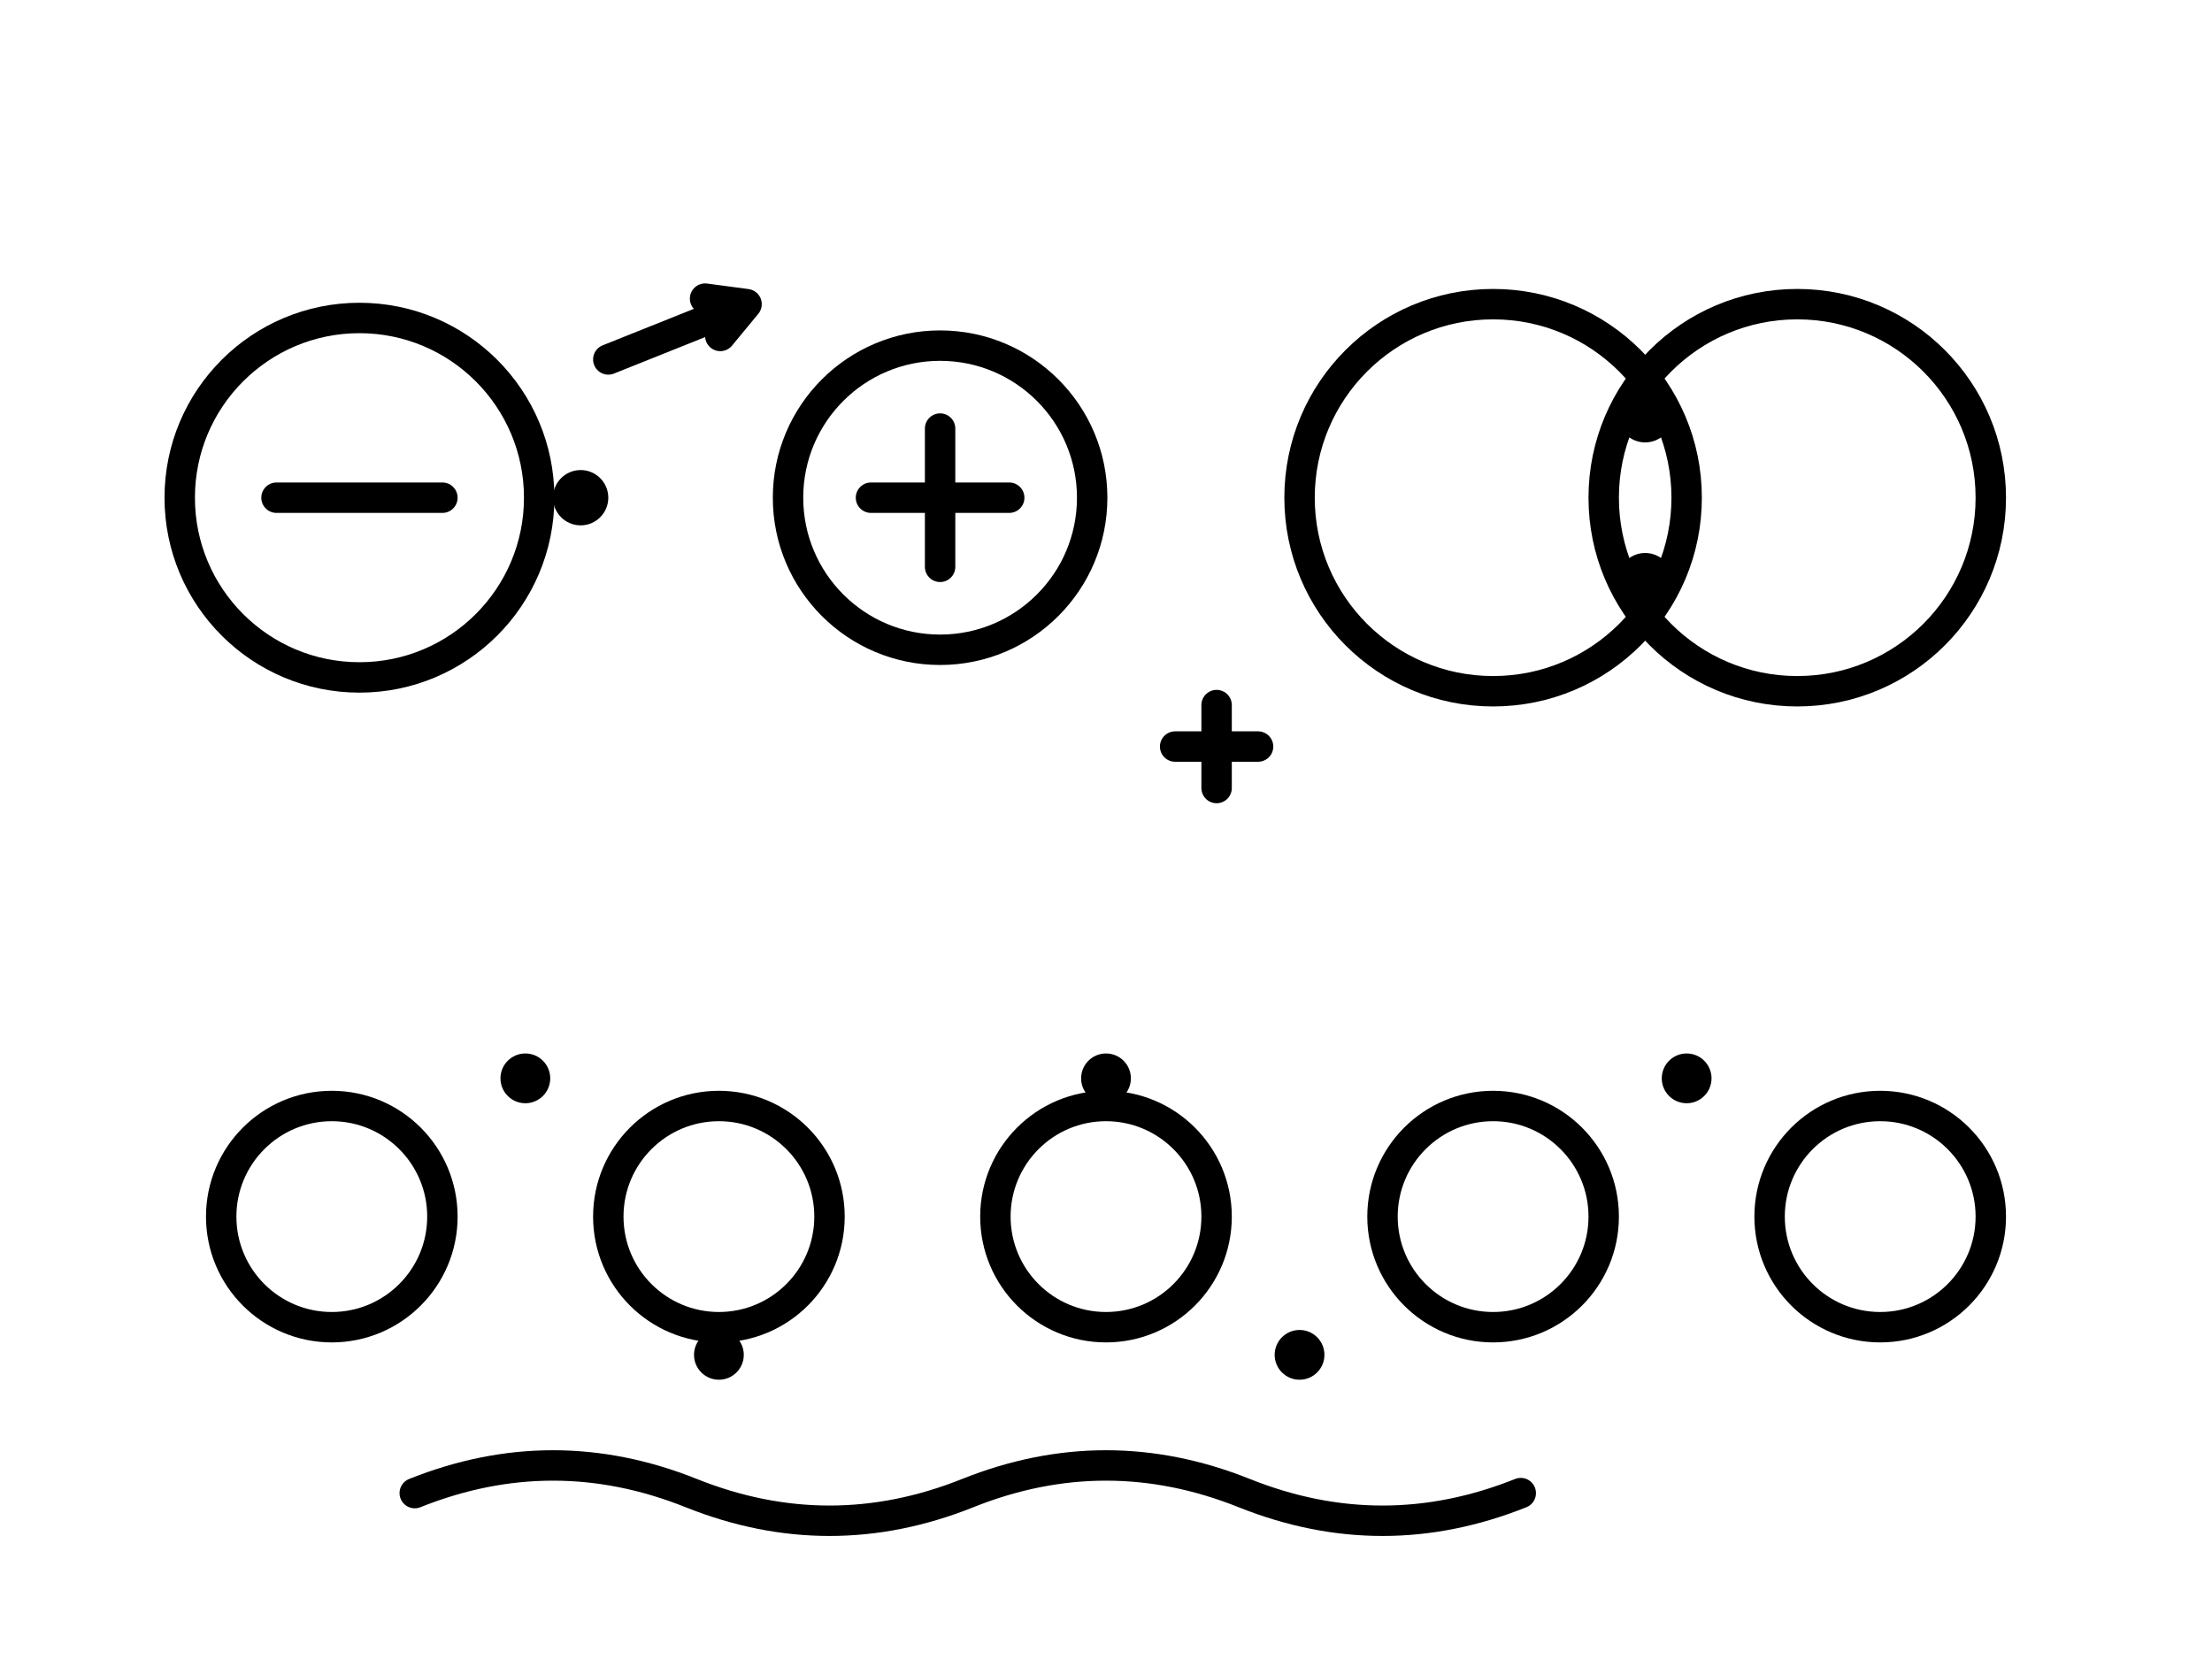
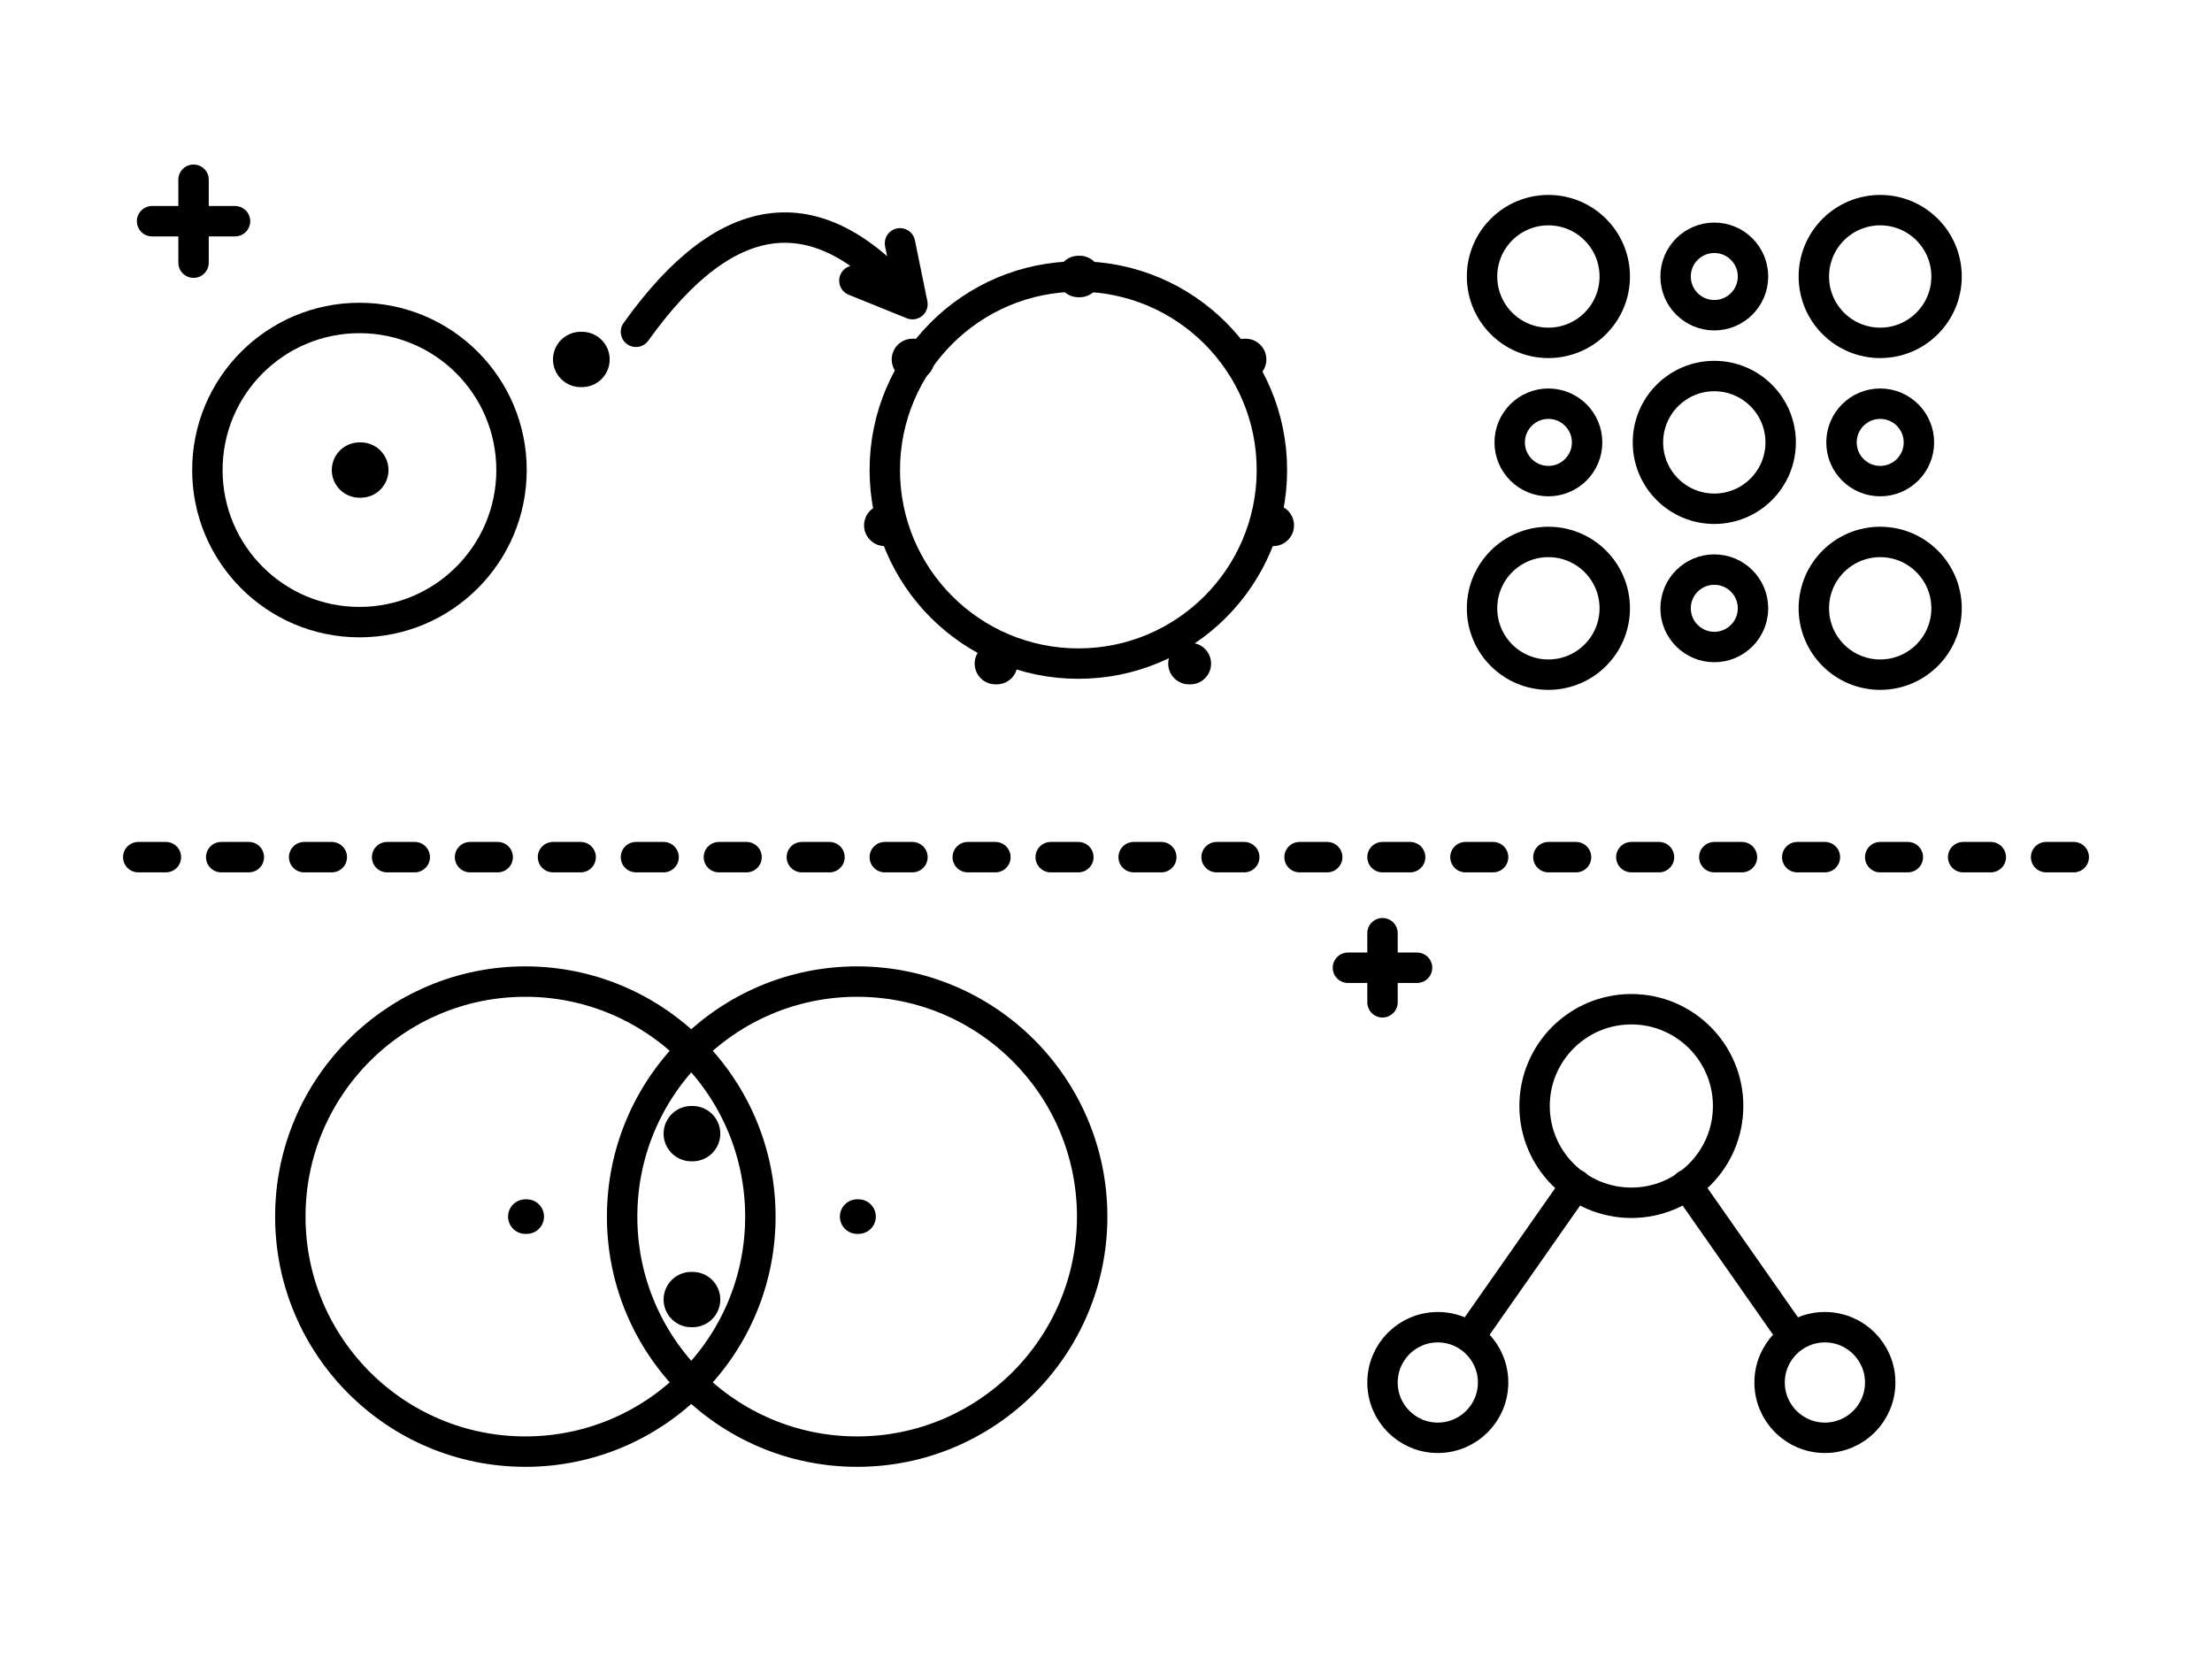
<svg xmlns="http://www.w3.org/2000/svg" viewBox="0 0 160 120" fill="none" stroke="#000" stroke-width="2.2" stroke-linecap="round" stroke-linejoin="round">
-   <circle cx="26" cy="36" r="13" />
-   <path d="M20 36h12" />
-   <circle cx="42" cy="36" r="2" fill="#000" stroke="none" />
-   <path d="M44 26L54 22M51.0 21.6L54 22L52.1 24.3" />
-   <circle cx="68" cy="36" r="11" />
-   <path d="M63 36h10M68 31v10" />
-   <circle cx="108" cy="36" r="14" />
-   <circle cx="130" cy="36" r="14" />
-   <circle cx="119" cy="30" r="2" fill="#000" stroke="none" />
-   <circle cx="119" cy="42" r="2" fill="#000" stroke="none" />
-   <circle cx="24" cy="88" r="8" />
-   <circle cx="52" cy="88" r="8" />
-   <circle cx="80" cy="88" r="8" />
-   <circle cx="108" cy="88" r="8" />
-   <circle cx="136" cy="88" r="8" />
-   <circle cx="38" cy="78" r="1.8" fill="#000" stroke="none" />
-   <circle cx="52" cy="98" r="1.8" fill="#000" stroke="none" />
-   <circle cx="80" cy="78" r="1.8" fill="#000" stroke="none" />
-   <circle cx="94" cy="98" r="1.8" fill="#000" stroke="none" />
-   <circle cx="122" cy="78" r="1.8" fill="#000" stroke="none" />
-   <path d="M30 108q10-4 20 0t20 0t20 0t20 0" />
-   <path d="M88 51V57M85 54H91" />
+   <circle cx="26" cy="34" r="11" />
+   <path d="M26 34h.1M42 26h.1" stroke-width="4" />
+   <circle cx="78" cy="34" r="14" />
+   <path d="M66 26h.1M64 38h.1M72 48h.1M86 48h.1M92 38h.1M90 26h.1M78 20h.1" stroke-width="3" />
+   <path d="M46 24Q56 10 66 22M65.1 17.6L66 22L61.8 20.3" />
+   <path d="M107.2 20a4.8 4.8 0 1 0 9.6 0a4.8 4.8 0 1 0 -9.6 0M131.2 20a4.8 4.8 0 1 0 9.6 0a4.8 4.8 0 1 0 -9.6 0M119.2 32a4.8 4.8 0 1 0 9.6 0a4.8 4.8 0 1 0 -9.6 0M107.2 44a4.8 4.8 0 1 0 9.6 0a4.8 4.8 0 1 0 -9.6 0M131.2 44a4.8 4.8 0 1 0 9.6 0a4.8 4.8 0 1 0 -9.6 0" />
+   <path d="M121.2 20a2.8 2.8 0 1 0 5.6 0a2.8 2.8 0 1 0 -5.6 0M109.2 32a2.8 2.8 0 1 0 5.6 0a2.8 2.8 0 1 0 -5.6 0M133.2 32a2.8 2.8 0 1 0 5.6 0a2.8 2.8 0 1 0 -5.6 0M121.2 44a2.8 2.8 0 1 0 5.6 0a2.8 2.8 0 1 0 -5.6 0" />
+   <path d="M10 62H150" stroke-dasharray="2 4" />
+   <circle cx="38" cy="88" r="17" />
+   <circle cx="62" cy="88" r="17" />
+   <path d="M50 82h.1M50 94h.1" stroke-width="4" />
+   <path d="M38 88h.1M62 88h.1" stroke-width="2.5" />
+   <path d="M114 85.7L106.3 96.7M122 85.7L129.7 96.7" />
+   <path d="M111 80a7 7 0 1 0 14 0a7 7 0 1 0 -14 0" />
+   <path d="M100 100a4 4 0 1 0 8 0a4 4 0 1 0 -8 0M128 100a4 4 0 1 0 8 0a4 4 0 1 0 -8 0" />
+   <path d="M14 13V19M11 16H17" />
+   <path d="M100 67.5V72.5M97.5 70H102.5" />
</svg>
